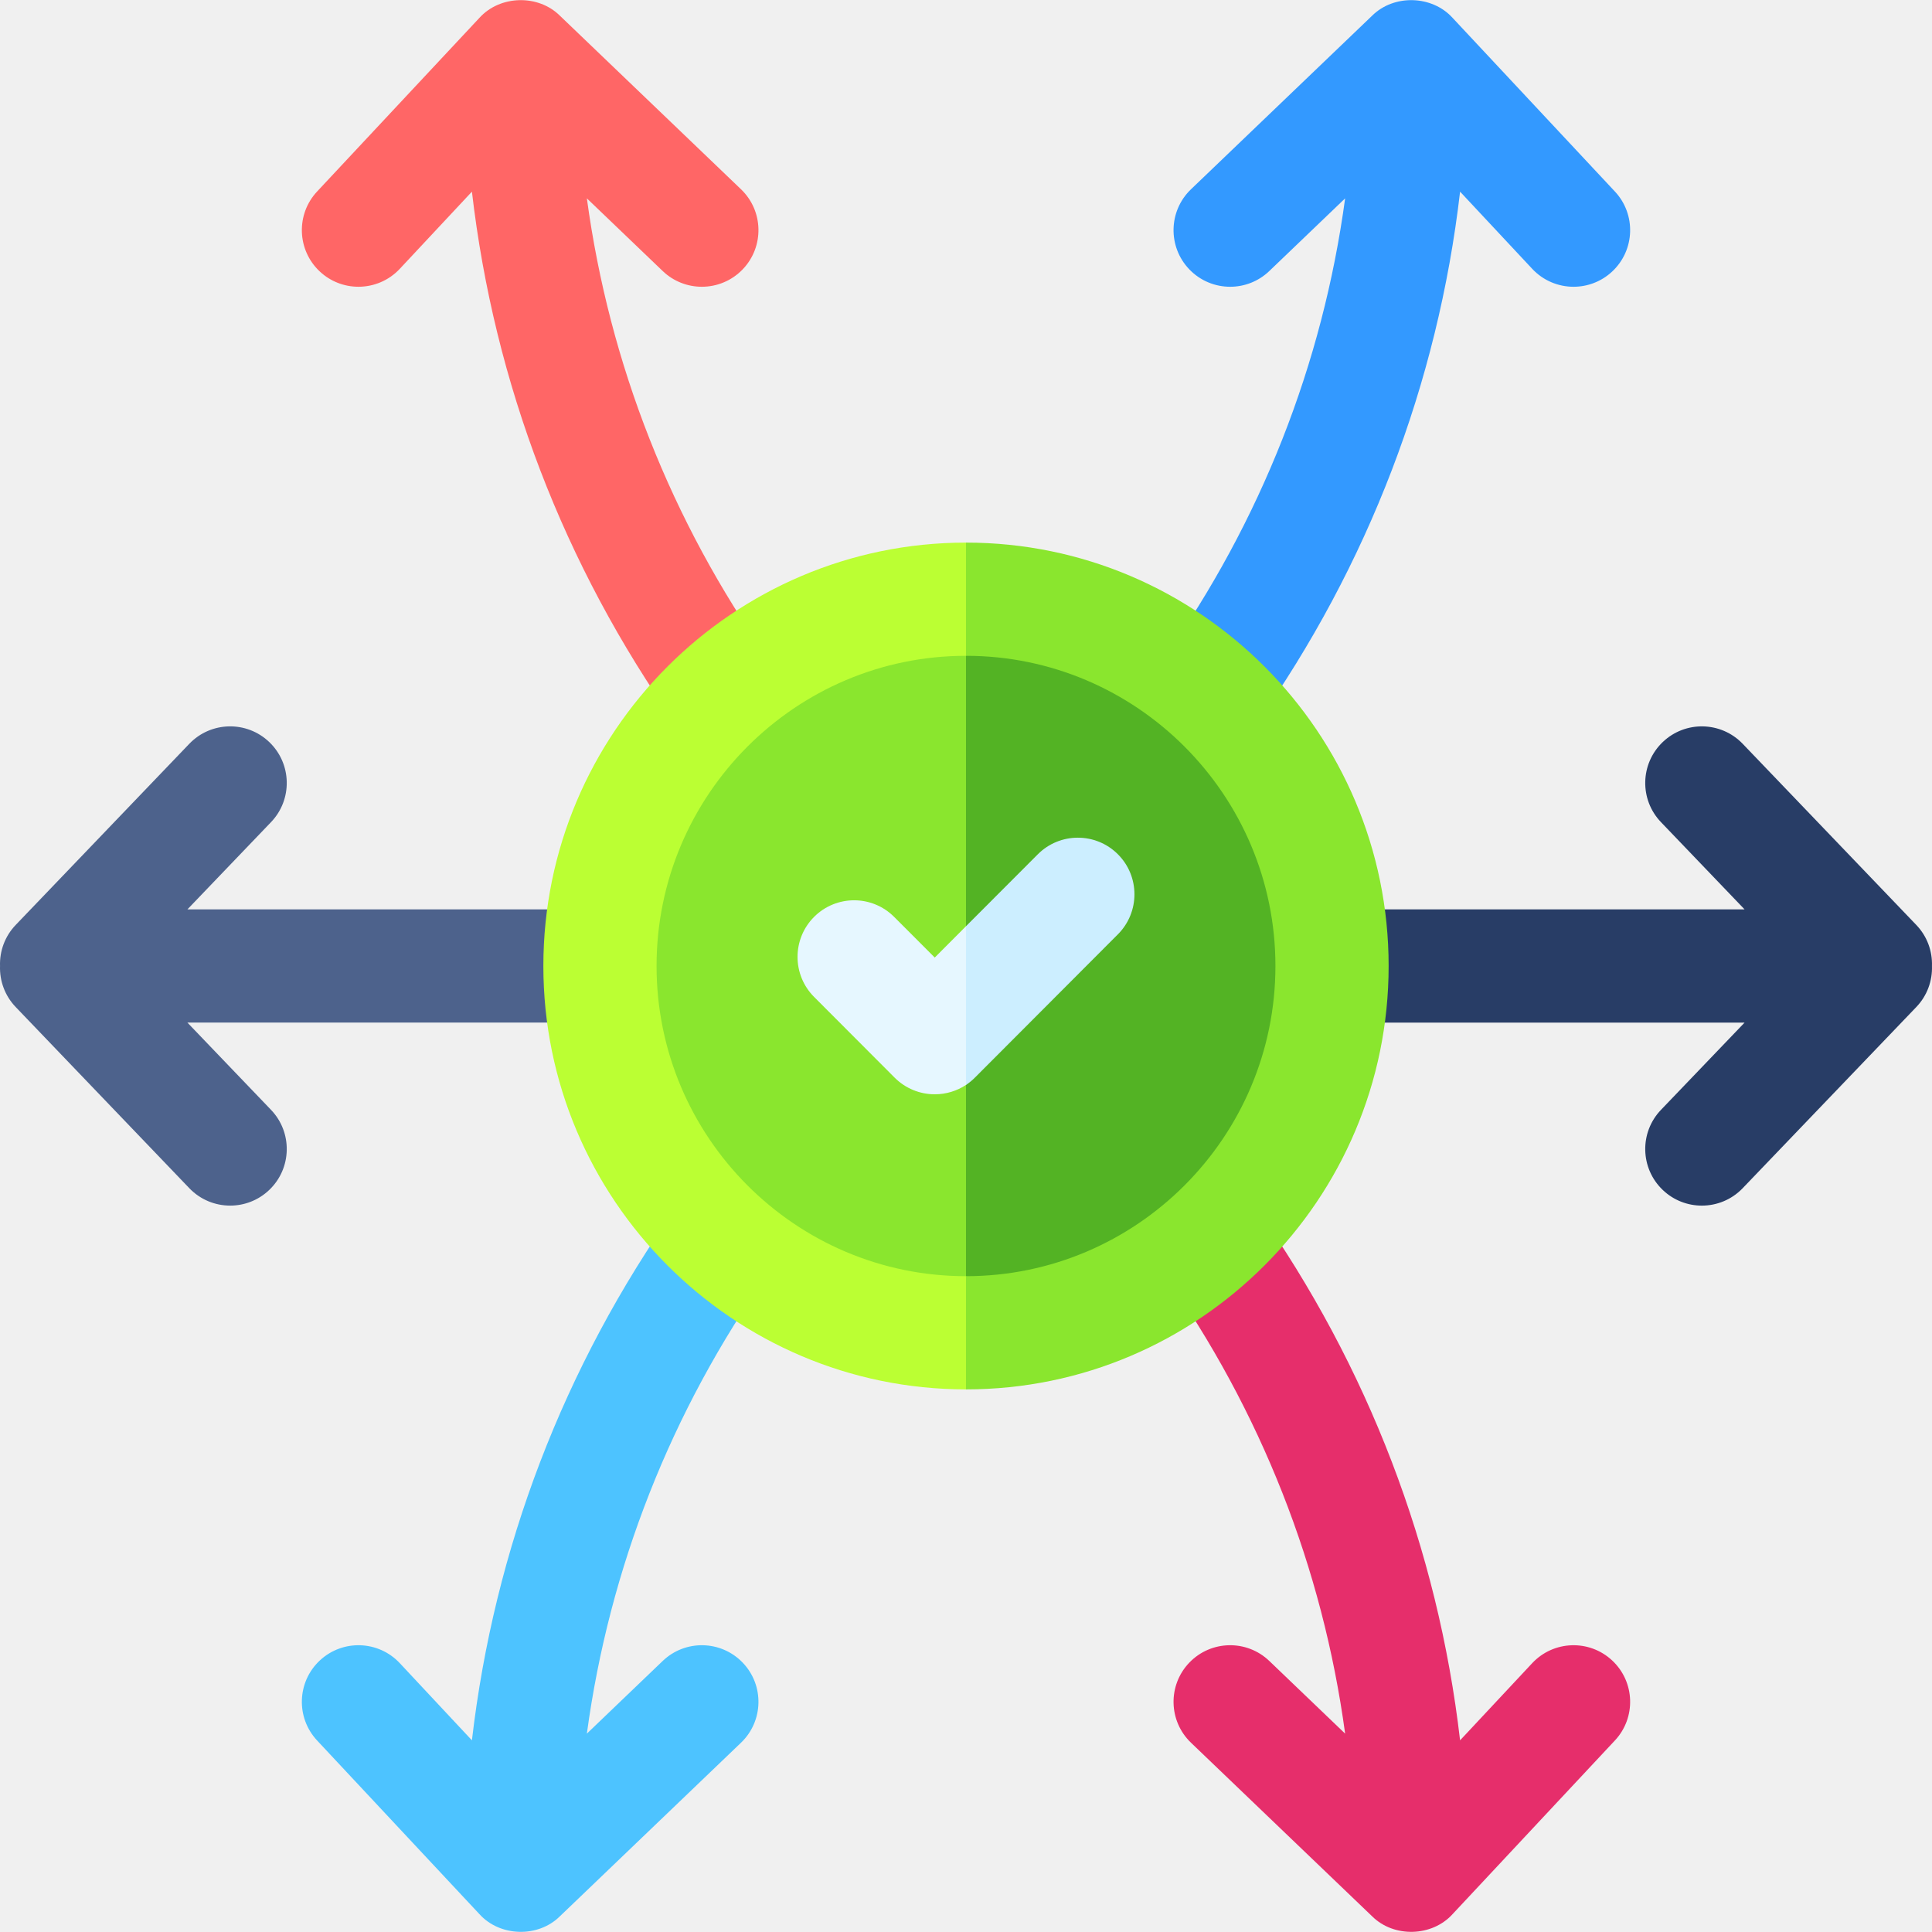
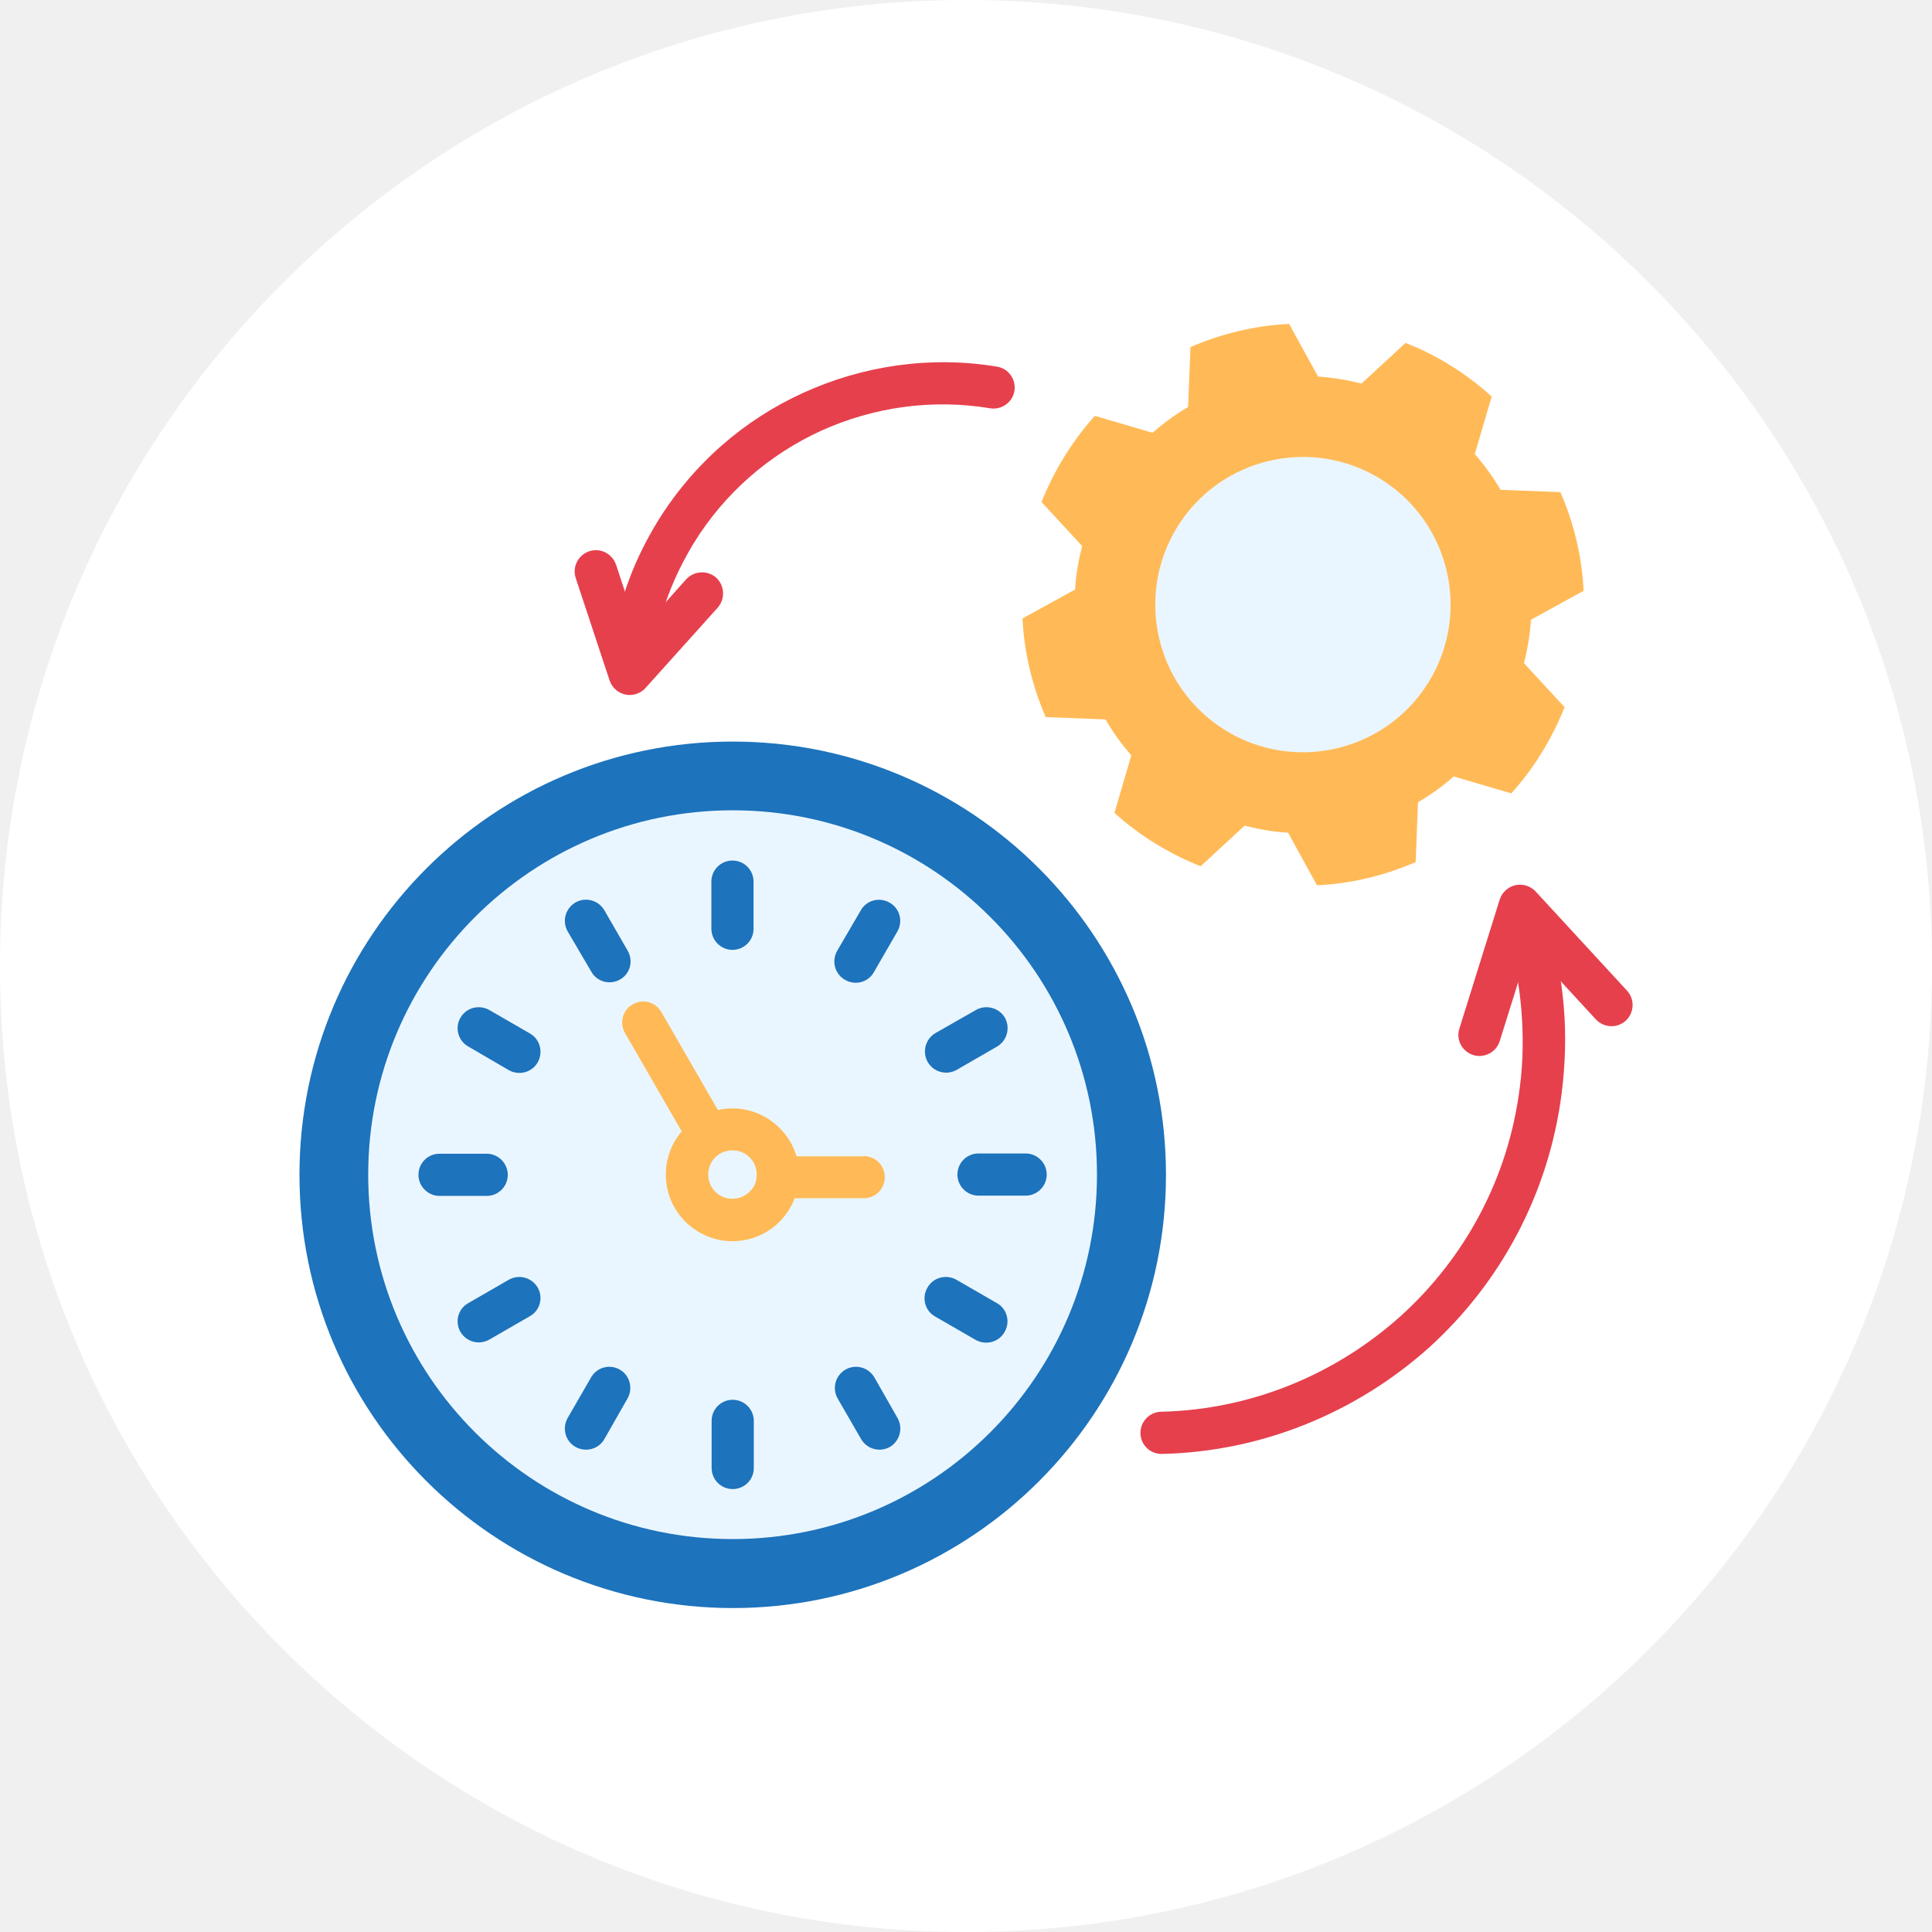
- <svg xmlns="http://www.w3.org/2000/svg" id="Capa_1" enable-background="new 0 0 511.985 511.985" height="512" viewBox="0 0 511.985 511.985" width="512">
-   <g>
-     <path d="m155.522 52.566 20.092 19.255c2.907 2.787 6.645 4.17 10.377 4.17 3.945 0 7.886-1.547 10.832-4.622 5.731-5.981 5.529-15.477-.451-21.208l-48-46c-5.764-5.726-15.897-5.447-21.337.586l-43 46c-5.657 6.052-5.337 15.544.715 21.201 2.893 2.704 6.57 4.042 10.24 4.042 4.008 0 8.008-1.598 10.961-4.757l19.109-20.443c5.896 50.761 24.326 99.028 54.173 141.266 2.923 4.136 7.556 6.345 12.263 6.345 2.992 0 6.015-.893 8.644-2.751 6.766-4.78 8.375-14.141 3.594-20.906-25.893-36.641-42.262-78.312-48.212-122.178z" fill="#f66" />
-     <path d="m427.235 440.033c-6.051-5.656-15.544-5.336-21.201.715l-19.109 20.443c-5.896-50.761-24.326-99.028-54.173-141.266-4.78-6.765-14.141-8.374-20.906-3.594-6.766 4.78-8.375 14.141-3.594 20.906 25.892 36.642 42.261 78.313 48.211 122.179l-20.092-19.255c-5.98-5.732-15.476-5.531-21.209.451-5.731 5.981-5.529 15.477.451 21.208l48 46c5.765 5.732 15.896 5.448 21.337-.586l43-46c5.658-6.051 5.337-15.544-.715-21.201z" fill="#e62e6b" />
-     <path d="m200.139 316.331c-6.767-4.781-16.127-3.172-20.906 3.594-29.847 42.238-48.277 90.505-54.173 141.266l-19.109-20.443c-5.659-6.053-15.149-6.372-21.201-.715s-6.372 15.149-.715 21.201l43 46c5.442 6.035 15.572 6.318 21.337.586l48-46c5.98-5.731 6.183-15.227.451-21.208s-15.228-6.184-21.209-.451l-20.092 19.255c5.95-43.866 22.319-85.537 48.211-122.179 4.781-6.765 3.171-16.126-3.594-20.906z" fill="#4dc3ff" />
-     <path d="m427.95 50.748-43-46c-5.44-6.034-15.573-6.313-21.337-.586l-48 46c-5.98 5.731-6.183 15.227-.451 21.208 2.946 3.074 6.886 4.622 10.832 4.622 3.731 0 7.47-1.384 10.377-4.17l20.092-19.255c-5.95 43.866-22.319 85.537-48.211 122.179-4.781 6.766-3.172 16.126 3.594 20.906 2.63 1.858 5.651 2.751 8.644 2.751 4.706 0 9.341-2.208 12.263-6.345 29.847-42.238 48.277-90.505 54.173-141.266l19.109 20.443c2.954 3.16 6.952 4.757 10.961 4.757 3.67 0 7.348-1.338 10.24-4.042 6.051-5.658 6.372-15.15.714-21.202z" fill="#39f" />
-     <path d="m507.822 245.113-46-48c-5.732-5.981-15.227-6.184-21.209-.451-5.98 5.731-6.183 15.227-.451 21.208l22.158 23.122h-109.328c-8.284 0-15 6.716-15 15s6.716 15 15 15h109.328l-22.158 23.122c-5.731 5.981-5.529 15.477.451 21.208 2.907 2.787 6.645 4.17 10.377 4.17 3.945 0 7.886-1.547 10.832-4.622l46-48c2.911-3.038 4.284-6.981 4.154-10.878.13-3.898-1.243-7.842-4.154-10.879z" fill="#283d66" />
-     <path d="m158.992 240.991h-109.328l22.158-23.122c5.731-5.981 5.529-15.477-.451-21.208-5.98-5.732-15.475-5.532-21.209.451l-46 48c-2.911 3.038-4.284 6.981-4.154 10.878-.13 3.897 1.243 7.841 4.154 10.878l46 48c2.946 3.074 6.886 4.622 10.832 4.622 3.731 0 7.47-1.384 10.377-4.17 5.98-5.731 6.183-15.227.451-21.208l-22.158-23.122h109.328c8.284 0 15-6.716 15-15 0-8.283-6.716-14.999-15-14.999z" fill="#4d628c" />
-     <g>
-       <path d="m255.992 164.571 45.63 95.48-45.63 87.36c-50.32 0-91.26-41.01-91.26-91.42s40.94-91.42 91.26-91.42z" fill="#8ae62e" />
+ <svg xmlns="http://www.w3.org/2000/svg" version="1.1" width="512" height="512" x="0" y="0" viewBox="0 0 512 512" style="enable-background:new 0 0 512 512" xml:space="preserve" class="">
+   <circle r="256" cx="256" cy="256" fill="#ffffff" shape="circle" />
+   <g transform="matrix(0.69,0,0,0.69,79.36307,79.36001)">
+     <path fill="#1d73bc" fill-rule="evenodd" d="M166.4 169.8c91.9 0 166.4 74.5 166.4 166.4s-74.5 166.4-166.4 166.4C74.5 502.5 0 428.1 0 336.2s74.5-166.4 166.4-166.4z" clip-rule="evenodd" opacity="1" data-original="#006694" class="" />
+     <path fill="#eaf6ff" fill-rule="evenodd" d="M166.4 196.2c77.3 0 139.9 62.7 139.9 139.9 0 77.3-62.6 140-139.9 140s-140-62.7-140-140c0-77.2 62.7-139.9 140-139.9z" clip-rule="evenodd" opacity="1" data-original="#eaf6ff" class="" />
+     <path fill="#1d73bc" d="M64.8 286.9c-3.9-2.2-5.2-7.2-3-11 2.2-3.9 7.2-5.2 11.1-3l15.6 9c3.9 2.2 5.2 7.2 3 11.1s-7.2 5.2-11.1 3zm38.2-44.2c-2.2-3.9-.9-8.8 3-11.1 3.9-2.2 8.8-.9 11.1 3l9 15.6c2.2 3.9.9 8.8-3 11s-8.8.9-11-3zm55.2-19.1c0-4.5 3.6-8.1 8.1-8.1s8.1 3.6 8.1 8.1v18.1c0 4.5-3.6 8.1-8.1 8.1s-8.1-3.7-8.1-8.1zm57.4 11c2.2-3.9 7.2-5.2 11.1-2.9 3.9 2.2 5.2 7.2 2.9 11.1l-9 15.6c-2.2 3.9-7.2 5.2-11.1 2.9-3.9-2.2-5.2-7.2-3-11.1zm44.2 38.3c3.9-2.2 8.8-.9 11.1 2.9 2.2 3.9.9 8.8-2.9 11.1l-15.6 9c-3.9 2.2-8.8.9-11.1-3-2.2-3.9-.9-8.8 2.9-11.1zm19.1 55.1c4.5 0 8.1 3.7 8.1 8.1 0 4.5-3.7 8.1-8.1 8.1h-18.1c-4.5 0-8.1-3.7-8.1-8.1 0-4.5 3.6-8.1 8.1-8.1zm-11 57.5c3.9 2.2 5.2 7.2 2.9 11.1-2.2 3.9-7.2 5.2-11.1 3l-15.6-9c-3.9-2.2-5.2-7.2-2.9-11.1 2.2-3.9 7.2-5.2 11.1-3zm-38.2 44.1c2.2 3.9.9 8.8-2.9 11.1-3.9 2.2-8.8.9-11.1-3l-9-15.6c-2.2-3.9-.9-8.8 3-11.1 3.9-2.2 8.8-.9 11.1 3zm-55.2 19.2c0 4.5-3.6 8.1-8.1 8.1s-8.1-3.6-8.1-8.1v-18.1c0-4.5 3.6-8.1 8.1-8.1s8.1 3.7 8.1 8.1zm-57.4-11.1c-2.2 3.9-7.2 5.2-11.1 3s-5.2-7.2-3-11.1l9-15.6c2.2-3.9 7.2-5.2 11-3 3.9 2.2 5.2 7.2 3 11.1zm-44.2-38.2c-3.9 2.2-8.8.9-11.1-3-2.2-3.9-.9-8.8 3-11l15.6-9c3.9-2.2 8.8-.9 11.1 3 2.2 3.9.9 8.8-3 11zm-19.1-55.2c-4.5 0-8.1-3.7-8.1-8.1 0-4.5 3.6-8.1 8.1-8.1h18.1c4.5 0 8.1 3.7 8.1 8.1 0 4.5-3.6 8.1-8.1 8.1z" opacity="1" data-original="#006694" class="" />
+     <path fill="#ffba57" d="M216.7 329c4.5 0 8.1 3.6 8.1 8.1s-3.6 8.1-8.1 8.1h-26.5c-1.3 3.4-3.3 6.5-5.8 9-4.6 4.6-11 7.5-18.1 7.5s-13.4-2.9-18.1-7.5c-4.6-4.6-7.5-11-7.5-18.1 0-6.3 2.3-12.1 6.1-16.6L125 281.7c-2.2-3.9-.9-8.8 3-11s8.8-.9 11 3l21.7 37.6c1.8-.4 3.7-.6 5.6-.6 7.1 0 13.4 2.9 18.1 7.5 3 3 5.3 6.7 6.5 10.9h25.8zm-41.1 7.7v-.6c0-2.6-1-4.9-2.7-6.6s-4-2.7-6.6-2.7-4.9 1-6.6 2.7-2.7 4-2.7 6.6 1 4.9 2.7 6.6 4 2.7 6.6 2.7 4.9-1.1 6.6-2.7c1.6-1.5 2.6-3.6 2.7-6z" opacity="1" data-original="#ffba57" />
+     <path fill="#e6404d" d="M509.9 265.5c3 3.3 2.8 8.4-.5 11.5-3.3 3-8.4 2.8-11.5-.5l-25.6-27.8-11.3 36.1c-1.3 4.3-5.9 6.7-10.2 5.4-4.3-1.4-6.7-5.9-5.3-10.2l15.5-49.6c.4-1.3 1.2-2.5 2.3-3.5 3.3-3 8.4-2.8 11.5.5z" opacity="1" data-original="#e6404d" />
+     <path fill="#e6404d" d="M331.3 443.4c-4.5.1-8.2-3.4-8.3-7.9s3.5-8.2 7.9-8.3c34.9-.8 67.3-14.5 92.1-36.8 24.4-22.1 41.3-52.6 45.7-87.8 1.3-9.9 1.4-19.8.6-29.6-.8-9.9-2.6-19.6-5.4-28.9-1.3-4.3 1.2-8.8 5.5-10.1s8.8 1.2 10.1 5.5c3.1 10.4 5.2 21.2 6.1 32.3.9 10.7.6 21.7-.8 32.9-5 39.2-23.8 73.2-50.9 97.8-27.7 24.8-63.8 40-102.6 40.9z" opacity="1" data-original="#e6404d" />
+     <path fill="#ffba57" fill-rule="evenodd" d="m457.9 37.3-6.5 22.1c3.8 4.3 7.1 8.9 9.9 13.7l23 .9c5.2 12 8.3 24.9 8.9 37.9L473 123c-.4 5.6-1.3 11.2-2.7 16.7l15.6 16.9c-2.4 6-5.3 11.8-8.8 17.5s-7.4 10.9-11.7 15.6l-22.1-6.5c-4.3 3.8-8.9 7.1-13.7 9.9l-.9 23c-12 5.2-24.9 8.3-37.9 8.9l-11.1-20.2c-5.6-.3-11.2-1.3-16.7-2.7l-16.9 15.6c-6-2.4-11.8-5.3-17.5-8.8s-10.9-7.5-15.6-11.7l6.5-22.1c-3.8-4.3-7.1-8.9-9.9-13.8l-23-.9c-5.2-12-8.3-24.9-8.9-37.9l20.2-11.1c.3-5.6 1.3-11.2 2.7-16.7L285 77.8c2.4-6 5.3-11.8 8.8-17.5 3.5-5.6 7.4-10.9 11.7-15.6l22.1 6.5c4.3-3.7 8.9-7.1 13.7-9.9l.9-23c12-5.2 24.9-8.3 37.9-8.9l11.1 20.2c5.6.4 11.2 1.3 16.7 2.7l16.9-15.6c6 2.3 11.8 5.2 17.5 8.8 5.6 3.5 10.8 7.4 15.6 11.8z" clip-rule="evenodd" opacity="1" data-original="#ffba57" />
+     <path fill="#eaf6ff" fill-rule="evenodd" d="M415.3 69c26.6 16.5 34.8 51.5 18.3 78.1s-51.5 34.8-78.1 18.3-34.8-51.4-18.3-78.1c16.5-26.6 51.5-34.8 78.1-18.3z" clip-rule="evenodd" opacity="1" data-original="#eaf6ff" class="" />
+     <g fill="#e6404d">
+       <path d="M106.1 107c-1.4-4.3.9-8.8 5.2-10.3 4.3-1.4 8.8.9 10.3 5.2l8.6 26.1 18.3-20.5c3-3.3 8.1-3.6 11.5-.7 3.3 3 3.6 8.1.7 11.5L133.1 149c-1 1.2-2.2 2-3.7 2.5-4.3 1.4-8.8-.9-10.3-5.2z" fill="#e6404d" opacity="1" data-original="#e6404d" />
+       <path d="M267.9 25.8c4.4.7 7.4 4.9 6.7 9.3s-4.9 7.4-9.3 6.7c-22.2-3.7-44.9-.5-65.1 8.7-19.6 9-36.8 23.6-48.9 43.3-3.8 6.3-7 12.8-9.5 19.4-2.6 6.8-4.4 13.7-5.6 20.7-.7 4.4-4.9 7.4-9.3 6.7s-7.4-4.9-6.7-9.3c1.4-8 3.5-16 6.4-23.7 2.8-7.6 6.5-15 10.8-22.1 13.9-22.6 33.6-39.4 56-49.6 23.2-10.6 49.2-14.3 74.5-10.1z" fill="#e6404d" opacity="1" data-original="#e6404d" />
    </g>
-     <path d="m347.252 255.991c0 50.41-40.94 91.42-91.26 91.42v-182.84c50.32 0 91.26 41.01 91.26 91.42z" fill="#53b324" />
-     <g>
-       <path d="m255.992 173.791 14.552-15.911-14.552-14.089c-61.76 0-112 50.33-112 112.2s50.24 112.2 112 112.2l14.552-16.072-14.552-13.928c-45.21 0-82-36.87-82-82.2s36.79-82.2 82-82.2z" fill="#bf3" />
-     </g>
-     <g>
-       <path d="m255.992 245.451 14.552 13.532-14.552 28.528c-2.44 1.61-5.31 2.48-8.28 2.48-3.98 0-7.8-1.58-10.62-4.4l-21.36-21.41c-5.85-5.87-5.84-15.36.02-21.22 5.87-5.85 15.36-5.84 21.21.03l10.75 10.76z" fill="#e6f7ff" />
-     </g>
-     <path d="m296.252 247.591-37.92 38c-.72.72-1.5 1.36-2.34 1.92v-42.06l19.03-19.06c5.85-5.86 15.35-5.87 21.21-.02s5.87 15.35.02 21.22z" fill="#cef" />
-     <path d="m367.992 255.991c0 61.87-50.24 112.2-112 112.2v-30c45.21 0 82-36.87 82-82.2s-36.79-82.2-82-82.2v-30c61.76 0 112 50.33 112 112.2z" fill="#8ae62e" />
  </g>
</svg>
